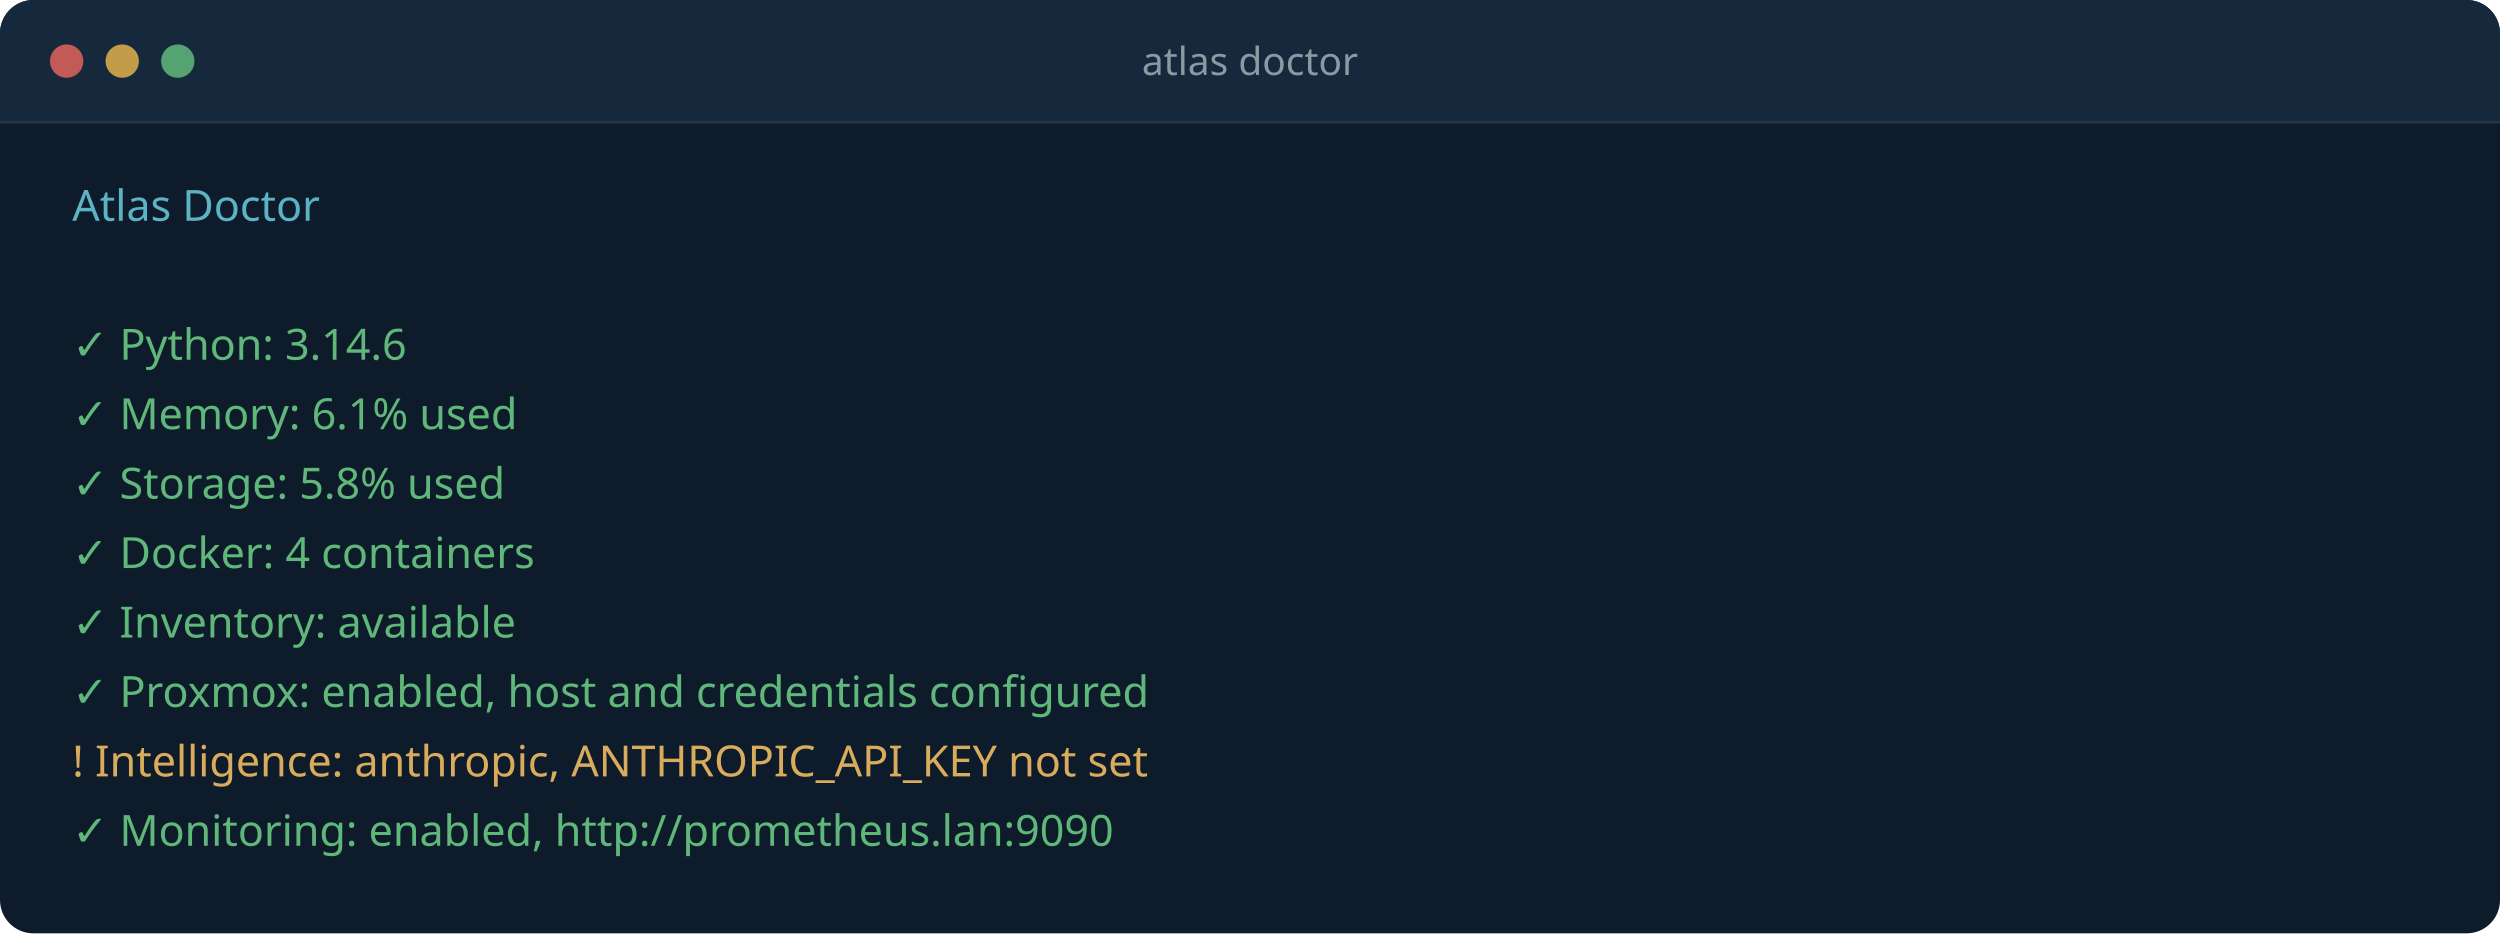
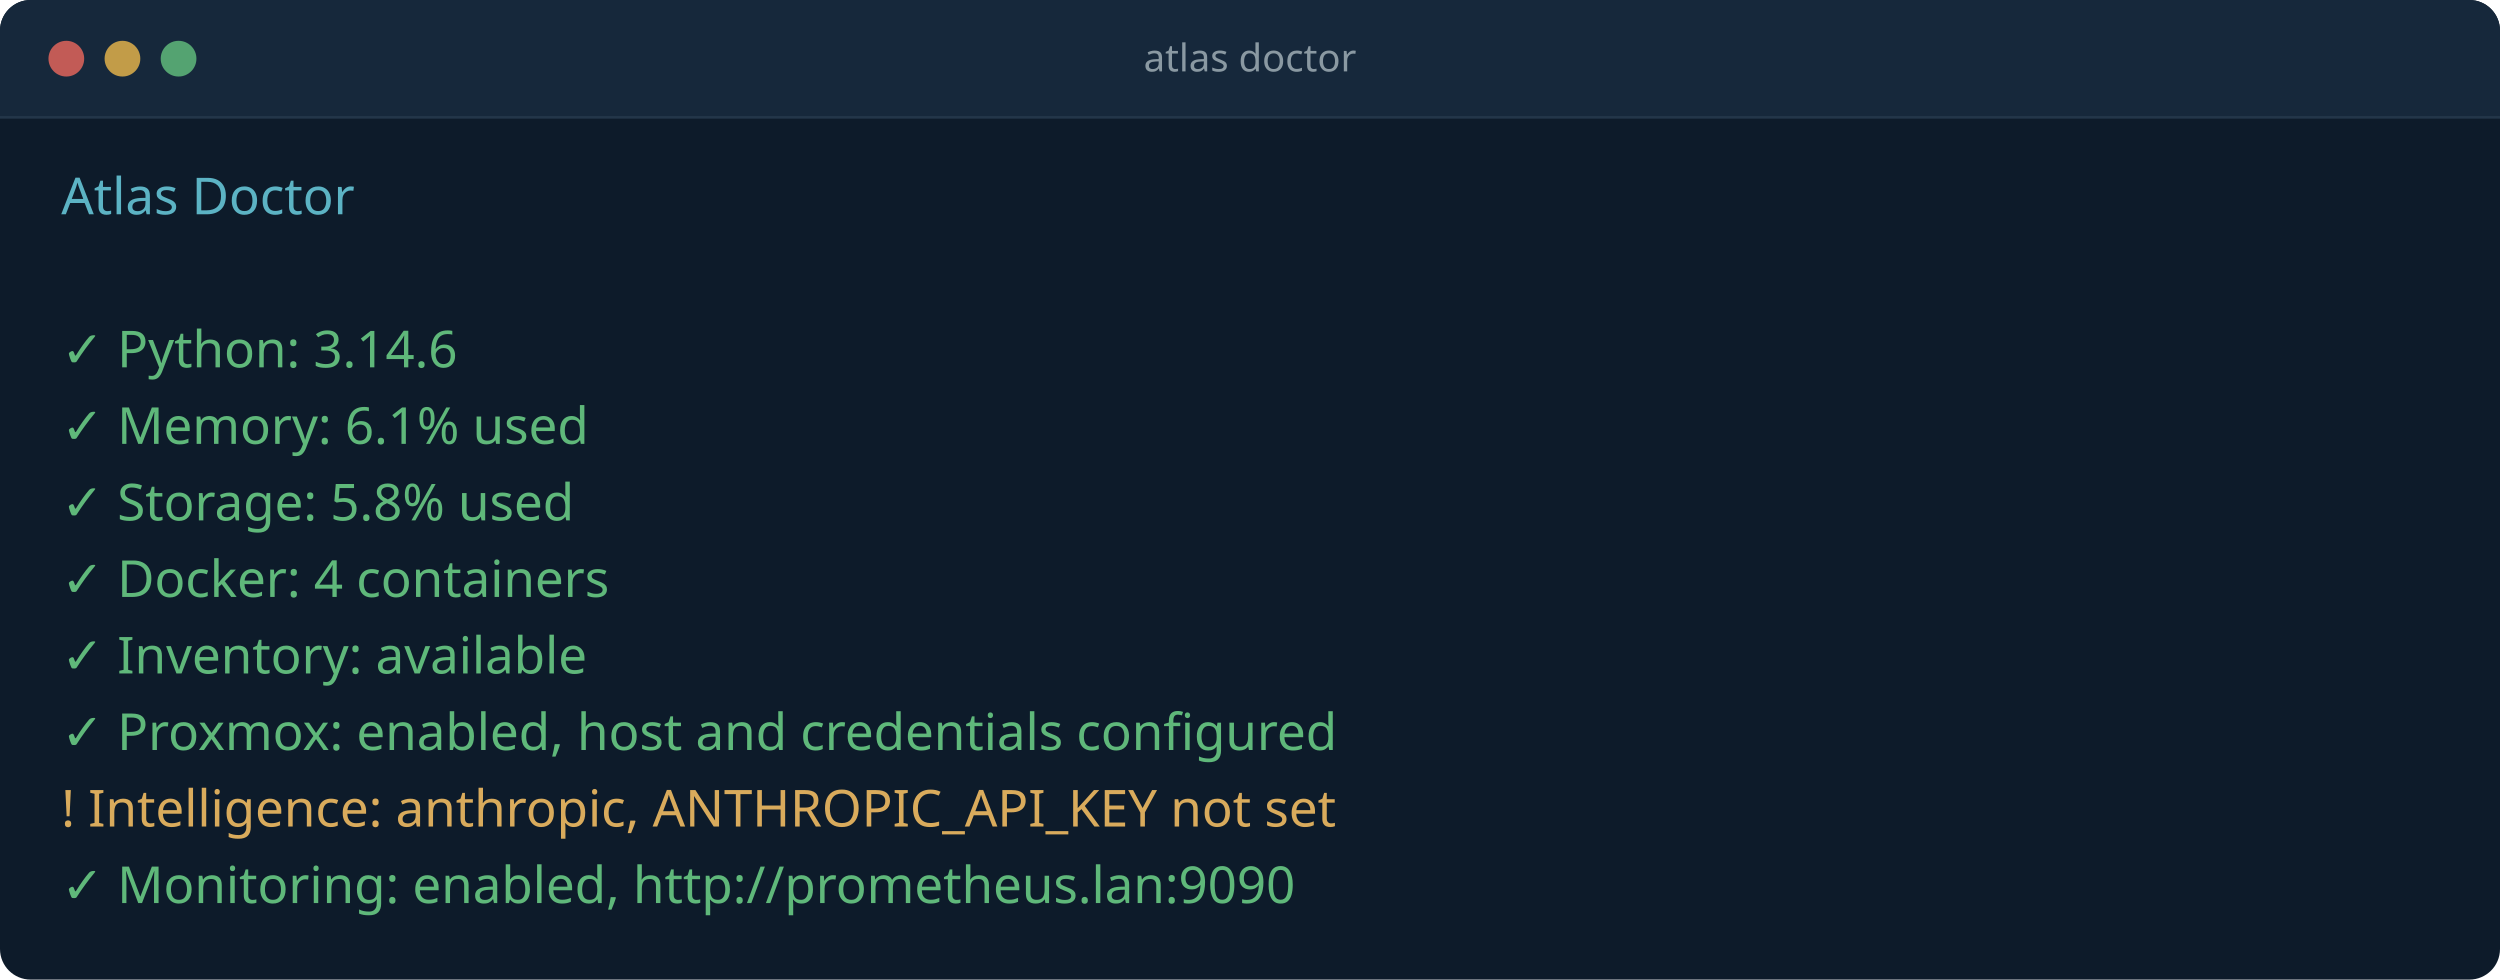
- <svg xmlns="http://www.w3.org/2000/svg" width="900" height="336" viewBox="0 0 900 336">
-   <rect width="900" height="336" rx="12" fill="#0d1b2a" />
-   <path d="M0,12 a12,12 0 0 1 12,-12 h876 a12,12 0 0 1 12,12 v32 h-900 z" fill="#16283b" />
-   <line x1="0" y1="44" x2="900" y2="44" stroke="#233649" stroke-width="1" />
-   <circle cx="24" cy="22.0" r="6" fill="#e0645a" opacity="0.85" />
-   <circle cx="44" cy="22.0" r="6" fill="#e0b04a" opacity="0.85" />
-   <circle cx="64" cy="22.0" r="6" fill="#5fb87a" opacity="0.85" />
-   <text x="450.0" y="27.0" text-anchor="middle" font-family="JetBrains Mono" font-size="14" fill="#8a99a2">atlas doctor</text>
-   <text x="26" y="79.5" font-family="JetBrains Mono" font-size="15.5" fill="#5cb3c4" xml:space="preserve">Atlas Doctor</text>
-   <text x="26" y="129.5" font-family="JetBrains Mono" font-size="15.5" fill="#5fb87a" xml:space="preserve">✓ Python: 3.14.6</text>
-   <text x="26" y="154.5" font-family="JetBrains Mono" font-size="15.5" fill="#5fb87a" xml:space="preserve">✓ Memory: 6.1% used</text>
-   <text x="26" y="179.5" font-family="JetBrains Mono" font-size="15.5" fill="#5fb87a" xml:space="preserve">✓ Storage: 5.8% used</text>
-   <text x="26" y="204.5" font-family="JetBrains Mono" font-size="15.5" fill="#5fb87a" xml:space="preserve">✓ Docker: 4 containers</text>
-   <text x="26" y="229.5" font-family="JetBrains Mono" font-size="15.5" fill="#5fb87a" xml:space="preserve">✓ Inventory: available</text>
-   <text x="26" y="254.5" font-family="JetBrains Mono" font-size="15.5" fill="#5fb87a" xml:space="preserve">✓ Proxmox: enabled, host and credentials configured</text>
-   <text x="26" y="279.5" font-family="JetBrains Mono" font-size="15.5" fill="#d9ab5c" xml:space="preserve">! Intelligence: anthropic, ANTHROPIC_API_KEY not set</text>
-   <text x="26" y="304.5" font-family="JetBrains Mono" font-size="15.5" fill="#5fb87a" xml:space="preserve">✓ Monitoring: enabled, http://prometheus.lan:9090</text>
+ <svg xmlns="http://www.w3.org/2000/svg" width="980" height="384" viewBox="0 0 980 384">
+   <rect width="980" height="384" rx="12" fill="#0d1b2a" />
+   <path d="M0,12 a12,12 0 0 1 12,-12 h956 a12,12 0 0 1 12,12 v34 h-980 z" fill="#16283b" />
+   <line x1="0" y1="46" x2="980" y2="46" stroke="#233649" stroke-width="1" />
+   <circle cx="26" cy="23.0" r="7" fill="#e0645a" opacity="0.85" />
+   <circle cx="48" cy="23.0" r="7" fill="#e0b04a" opacity="0.85" />
+   <circle cx="70" cy="23.0" r="7" fill="#5fb87a" opacity="0.85" />
+   <text x="490.0" y="28.0" text-anchor="middle" font-family="JetBrains Mono" font-size="15" fill="#8a99a2">atlas doctor</text>
+   <text x="24" y="84" font-family="JetBrains Mono" font-size="20" fill="#5cb3c4" xml:space="preserve">Atlas Doctor</text>
+   <text x="24" y="144" font-family="JetBrains Mono" font-size="20" fill="#5fb87a" xml:space="preserve">✓ Python: 3.14.6</text>
+   <text x="24" y="174" font-family="JetBrains Mono" font-size="20" fill="#5fb87a" xml:space="preserve">✓ Memory: 6.1% used</text>
+   <text x="24" y="204" font-family="JetBrains Mono" font-size="20" fill="#5fb87a" xml:space="preserve">✓ Storage: 5.8% used</text>
+   <text x="24" y="234" font-family="JetBrains Mono" font-size="20" fill="#5fb87a" xml:space="preserve">✓ Docker: 4 containers</text>
+   <text x="24" y="264" font-family="JetBrains Mono" font-size="20" fill="#5fb87a" xml:space="preserve">✓ Inventory: available</text>
+   <text x="24" y="294" font-family="JetBrains Mono" font-size="20" fill="#5fb87a" xml:space="preserve">✓ Proxmox: enabled, host and credentials configured</text>
+   <text x="24" y="324" font-family="JetBrains Mono" font-size="20" fill="#d9ab5c" xml:space="preserve">! Intelligence: anthropic, ANTHROPIC_API_KEY not set</text>
+   <text x="24" y="354" font-family="JetBrains Mono" font-size="20" fill="#5fb87a" xml:space="preserve">✓ Monitoring: enabled, http://prometheus.lan:9090</text>
</svg>
